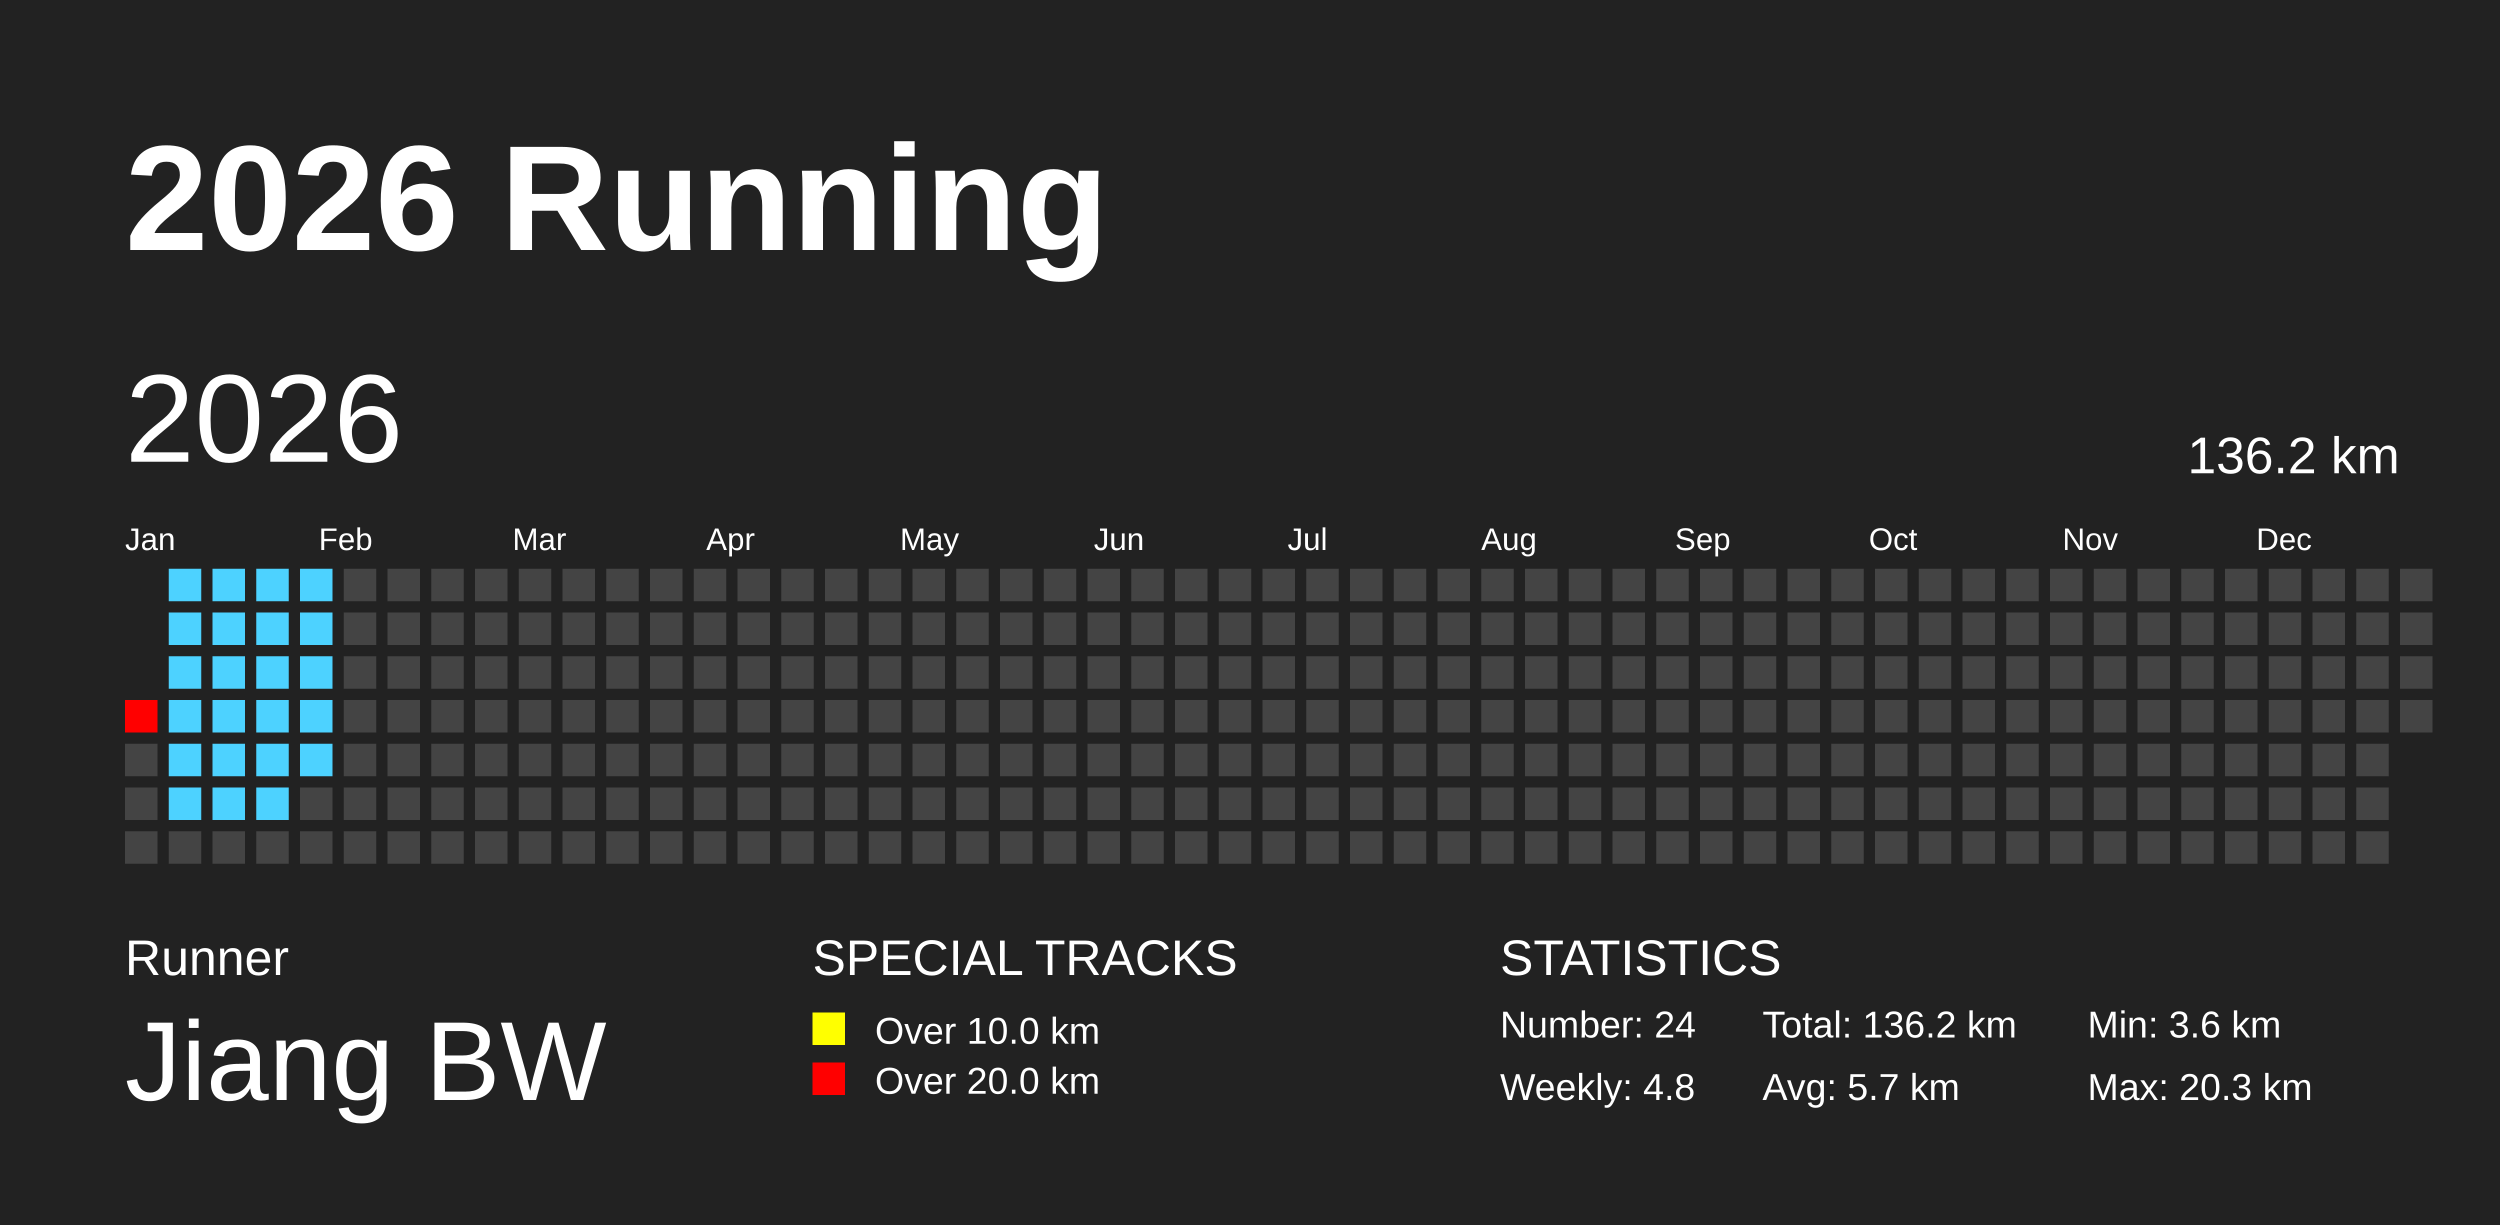
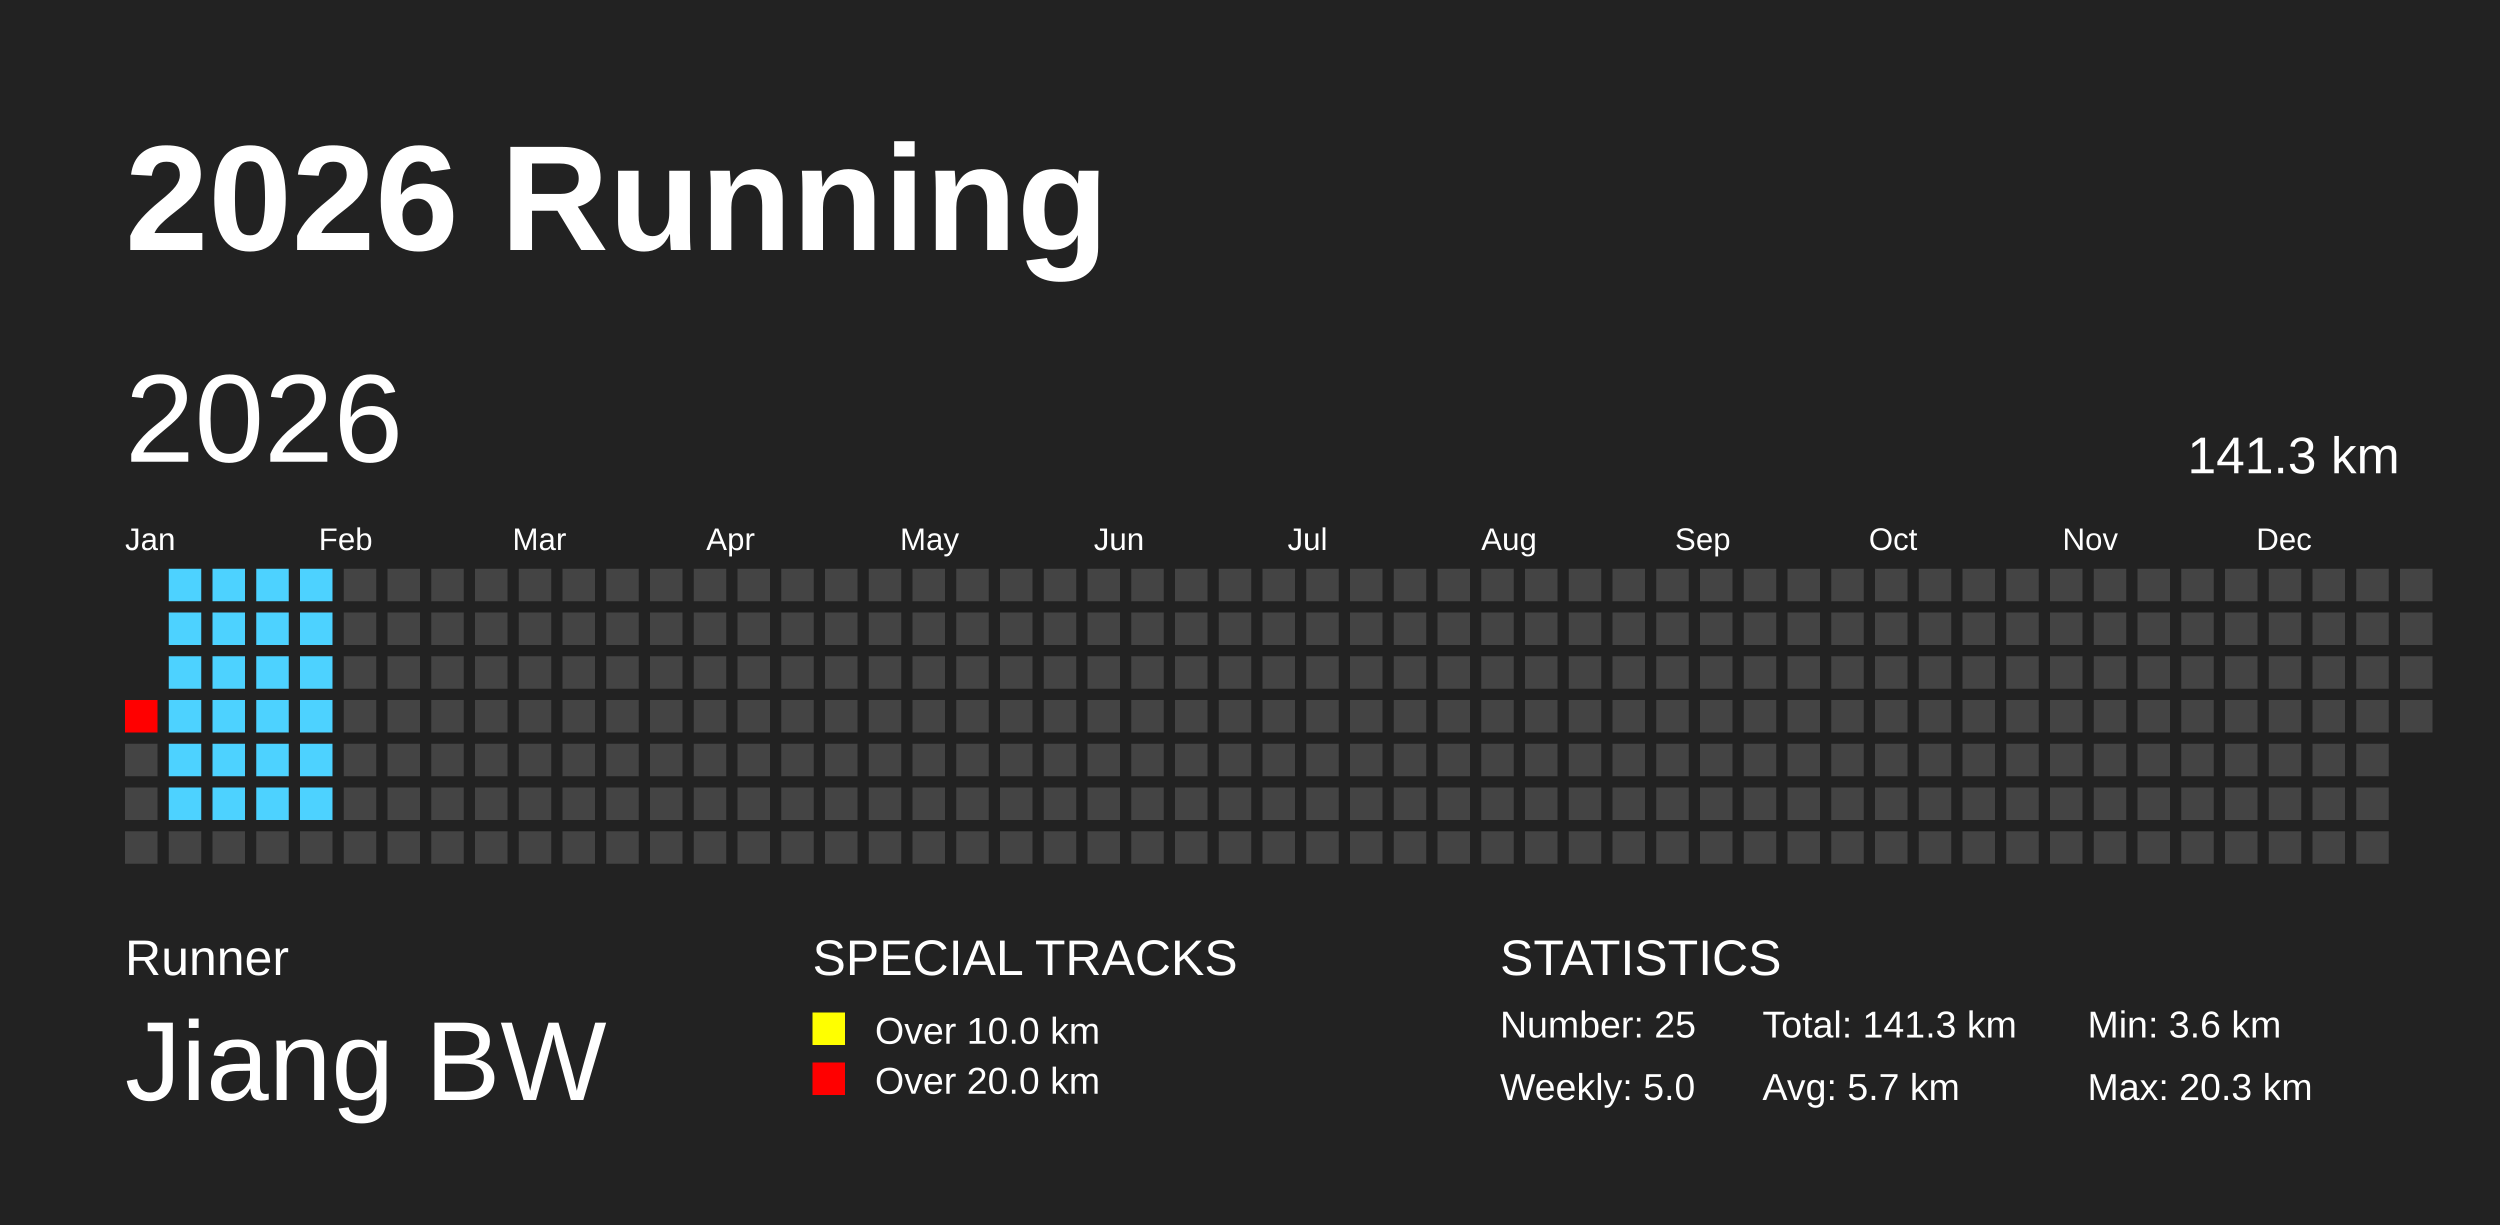
<svg xmlns="http://www.w3.org/2000/svg" baseProfile="full" height="98mm" version="1.1" viewBox="0,0,200,98" width="200mm">
  <defs />
  <rect fill="#222222" height="98" width="200" x="0" y="0" />
  <text fill="#FFFFFF" style="font-size:12px; font-family:Arial; font-weight:bold;" x="10" y="20">2026 Running</text>
  <text fill="#FFFFFF" style="font-size:4px; font-family:Arial" x="10" y="78">Runner</text>
  <text fill="#FFFFFF" style="font-size:9px; font-family:Arial" x="10" y="88">Jiang BW</text>
  <text fill="#FFFFFF" style="font-size:4px; font-family:Arial" x="65" y="78">SPECIAL TRACKS</text>
  <rect fill="yellow" height="2.6" width="2.6" x="65" y="81" />
  <text fill="#FFFFFF" style="font-size:3px; font-family:Arial" x="70" y="83.5">Over 10.0 km</text>
  <rect fill="red" height="2.6" width="2.6" x="65" y="85" />
  <text fill="#FFFFFF" style="font-size:3px; font-family:Arial" x="70" y="87.5">Over 20.0 km</text>
  <text fill="#FFFFFF" style="font-size:4px; font-family:Arial" x="120" y="78">STATISTICS</text>
-   <text fill="#FFFFFF" style="font-size:3px; font-family:Arial" x="120" y="83">Number: 24</text>
-   <text fill="#FFFFFF" style="font-size:3px; font-family:Arial" x="120" y="88">Weekly: 4.8</text>
-   <text fill="#FFFFFF" style="font-size:3px; font-family:Arial" x="141" y="83">Total: 136.2 km</text>
+   <text fill="#FFFFFF" style="font-size:3px; font-family:Arial" x="120" y="83">Number: 25</text>
+   <text fill="#FFFFFF" style="font-size:3px; font-family:Arial" x="120" y="88">Weekly: 5.0</text>
+   <text fill="#FFFFFF" style="font-size:3px; font-family:Arial" x="141" y="83">Total: 141.3 km</text>
  <text fill="#FFFFFF" style="font-size:3px; font-family:Arial" x="141" y="88">Avg: 5.7 km</text>
  <text fill="#FFFFFF" style="font-size:3px; font-family:Arial" x="167" y="83">Min: 3.6 km</text>
  <text fill="#FFFFFF" style="font-size:3px; font-family:Arial" x="167" y="88">Max: 20.3 km</text>
  <text dominant-baseline="hanging" fill="#FFFFFF" style="font-size:10.0px; font-family:Arial;" x="10" y="30">2026</text>
-   <text dominant-baseline="hanging" fill="#FFFFFF" style="font-size:4.125px; font-family:Arial;" x="175" y="35">136.2 km</text>
+   <text dominant-baseline="hanging" fill="#FFFFFF" style="font-size:4.125px; font-family:Arial;" x="175" y="35">141.3 km</text>
  <text fill="#FFFFFF" style="font-size:2.5px; font-family:Arial" x="10.0" y="44">Jan</text>
  <text fill="#FFFFFF" style="font-size:2.5px; font-family:Arial" x="25.5" y="44">Feb</text>
  <text fill="#FFFFFF" style="font-size:2.5px; font-family:Arial" x="41.0" y="44">Mar</text>
  <text fill="#FFFFFF" style="font-size:2.5px; font-family:Arial" x="56.5" y="44">Apr</text>
  <text fill="#FFFFFF" style="font-size:2.5px; font-family:Arial" x="72.0" y="44">May</text>
  <text fill="#FFFFFF" style="font-size:2.5px; font-family:Arial" x="87.5" y="44">Jun</text>
  <text fill="#FFFFFF" style="font-size:2.5px; font-family:Arial" x="103.0" y="44">Jul</text>
  <text fill="#FFFFFF" style="font-size:2.5px; font-family:Arial" x="118.5" y="44">Aug</text>
  <text fill="#FFFFFF" style="font-size:2.5px; font-family:Arial" x="134.0" y="44">Sep</text>
  <text fill="#FFFFFF" style="font-size:2.5px; font-family:Arial" x="149.5" y="44">Oct</text>
  <text fill="#FFFFFF" style="font-size:2.5px; font-family:Arial" x="165.0" y="44">Nov</text>
  <text fill="#FFFFFF" style="font-size:2.5px; font-family:Arial" x="180.5" y="44">Dec</text>
  <rect fill="red" height="2.6" width="2.6" x="10.0" y="56.0" />
  <rect fill="#444444" height="2.6" width="2.6" x="10.0" y="59.5" />
  <rect fill="#444444" height="2.6" width="2.6" x="10.0" y="63.0" />
  <rect fill="#444444" height="2.6" width="2.6" x="10.0" y="66.5" />
  <rect fill="#4dd2ff" height="2.6" width="2.6" x="13.5" y="45.5" />
  <rect fill="#4dd2ff" height="2.6" width="2.6" x="13.5" y="49.0" />
  <rect fill="#4dd2ff" height="2.6" width="2.6" x="13.5" y="52.5" />
  <rect fill="#4dd2ff" height="2.6" width="2.6" x="13.5" y="56.0" />
  <rect fill="#4dd2ff" height="2.6" width="2.6" x="13.5" y="59.5" />
  <rect fill="#4dd2ff" height="2.6" width="2.6" x="13.5" y="63.0" />
  <rect fill="#444444" height="2.6" width="2.6" x="13.5" y="66.5" />
  <rect fill="#4dd2ff" height="2.6" width="2.6" x="17.0" y="45.5" />
  <rect fill="#4dd2ff" height="2.6" width="2.6" x="17.0" y="49.0" />
  <rect fill="#4dd2ff" height="2.6" width="2.6" x="17.0" y="52.5" />
  <rect fill="#4dd2ff" height="2.6" width="2.6" x="17.0" y="56.0" />
  <rect fill="#4dd2ff" height="2.6" width="2.6" x="17.0" y="59.5" />
  <rect fill="#4dd2ff" height="2.6" width="2.6" x="17.0" y="63.0" />
  <rect fill="#444444" height="2.6" width="2.6" x="17.0" y="66.5" />
  <rect fill="#4dd2ff" height="2.6" width="2.6" x="20.5" y="45.5" />
  <rect fill="#4dd2ff" height="2.6" width="2.6" x="20.5" y="49.0" />
  <rect fill="#4dd2ff" height="2.6" width="2.6" x="20.5" y="52.5" />
  <rect fill="#4dd2ff" height="2.6" width="2.6" x="20.5" y="56.0" />
  <rect fill="#4dd2ff" height="2.6" width="2.6" x="20.5" y="59.5" />
  <rect fill="#4dd2ff" height="2.6" width="2.6" x="20.5" y="63.0" />
  <rect fill="#444444" height="2.6" width="2.6" x="20.5" y="66.5" />
  <rect fill="#4dd2ff" height="2.6" width="2.6" x="24.0" y="45.5" />
  <rect fill="#4dd2ff" height="2.6" width="2.6" x="24.0" y="49.0" />
  <rect fill="#4dd2ff" height="2.6" width="2.6" x="24.0" y="52.5" />
  <rect fill="#4dd2ff" height="2.6" width="2.6" x="24.0" y="56.0" />
  <rect fill="#4dd2ff" height="2.6" width="2.6" x="24.0" y="59.5" />
-   <rect fill="#444444" height="2.6" width="2.6" x="24.0" y="63.0" />
+   <rect fill="#4dd2ff" height="2.6" width="2.6" x="24.0" y="63.0" />
  <rect fill="#444444" height="2.6" width="2.6" x="24.0" y="66.5" />
  <rect fill="#444444" height="2.6" width="2.6" x="27.5" y="45.5" />
  <rect fill="#444444" height="2.6" width="2.6" x="27.5" y="49.0" />
  <rect fill="#444444" height="2.6" width="2.6" x="27.5" y="52.5" />
  <rect fill="#444444" height="2.6" width="2.6" x="27.5" y="56.0" />
  <rect fill="#444444" height="2.6" width="2.6" x="27.5" y="59.5" />
  <rect fill="#444444" height="2.6" width="2.6" x="27.5" y="63.0" />
  <rect fill="#444444" height="2.6" width="2.6" x="27.5" y="66.5" />
  <rect fill="#444444" height="2.6" width="2.6" x="31.0" y="45.5" />
  <rect fill="#444444" height="2.6" width="2.6" x="31.0" y="49.0" />
  <rect fill="#444444" height="2.6" width="2.6" x="31.0" y="52.5" />
  <rect fill="#444444" height="2.6" width="2.6" x="31.0" y="56.0" />
  <rect fill="#444444" height="2.6" width="2.6" x="31.0" y="59.5" />
  <rect fill="#444444" height="2.6" width="2.6" x="31.0" y="63.0" />
  <rect fill="#444444" height="2.6" width="2.6" x="31.0" y="66.5" />
  <rect fill="#444444" height="2.6" width="2.6" x="34.5" y="45.5" />
  <rect fill="#444444" height="2.6" width="2.6" x="34.5" y="49.0" />
  <rect fill="#444444" height="2.6" width="2.6" x="34.5" y="52.5" />
  <rect fill="#444444" height="2.6" width="2.6" x="34.5" y="56.0" />
  <rect fill="#444444" height="2.6" width="2.6" x="34.5" y="59.5" />
  <rect fill="#444444" height="2.6" width="2.6" x="34.5" y="63.0" />
  <rect fill="#444444" height="2.6" width="2.6" x="34.5" y="66.5" />
  <rect fill="#444444" height="2.6" width="2.6" x="38.0" y="45.5" />
  <rect fill="#444444" height="2.6" width="2.6" x="38.0" y="49.0" />
  <rect fill="#444444" height="2.6" width="2.6" x="38.0" y="52.5" />
  <rect fill="#444444" height="2.6" width="2.6" x="38.0" y="56.0" />
  <rect fill="#444444" height="2.6" width="2.6" x="38.0" y="59.5" />
  <rect fill="#444444" height="2.6" width="2.6" x="38.0" y="63.0" />
  <rect fill="#444444" height="2.6" width="2.6" x="38.0" y="66.5" />
  <rect fill="#444444" height="2.6" width="2.6" x="41.5" y="45.5" />
  <rect fill="#444444" height="2.6" width="2.6" x="41.5" y="49.0" />
  <rect fill="#444444" height="2.6" width="2.6" x="41.5" y="52.5" />
  <rect fill="#444444" height="2.6" width="2.6" x="41.5" y="56.0" />
  <rect fill="#444444" height="2.6" width="2.6" x="41.5" y="59.5" />
  <rect fill="#444444" height="2.6" width="2.6" x="41.5" y="63.0" />
  <rect fill="#444444" height="2.6" width="2.6" x="41.5" y="66.5" />
  <rect fill="#444444" height="2.6" width="2.6" x="45.0" y="45.5" />
  <rect fill="#444444" height="2.6" width="2.6" x="45.0" y="49.0" />
  <rect fill="#444444" height="2.6" width="2.6" x="45.0" y="52.5" />
  <rect fill="#444444" height="2.6" width="2.6" x="45.0" y="56.0" />
  <rect fill="#444444" height="2.6" width="2.6" x="45.0" y="59.5" />
  <rect fill="#444444" height="2.6" width="2.6" x="45.0" y="63.0" />
  <rect fill="#444444" height="2.6" width="2.6" x="45.0" y="66.5" />
  <rect fill="#444444" height="2.6" width="2.6" x="48.5" y="45.5" />
  <rect fill="#444444" height="2.6" width="2.6" x="48.5" y="49.0" />
  <rect fill="#444444" height="2.6" width="2.6" x="48.5" y="52.5" />
  <rect fill="#444444" height="2.6" width="2.6" x="48.5" y="56.0" />
  <rect fill="#444444" height="2.6" width="2.6" x="48.5" y="59.5" />
  <rect fill="#444444" height="2.6" width="2.6" x="48.5" y="63.0" />
  <rect fill="#444444" height="2.6" width="2.6" x="48.5" y="66.5" />
  <rect fill="#444444" height="2.6" width="2.6" x="52.0" y="45.5" />
  <rect fill="#444444" height="2.6" width="2.6" x="52.0" y="49.0" />
  <rect fill="#444444" height="2.6" width="2.6" x="52.0" y="52.5" />
  <rect fill="#444444" height="2.6" width="2.6" x="52.0" y="56.0" />
  <rect fill="#444444" height="2.6" width="2.6" x="52.0" y="59.5" />
  <rect fill="#444444" height="2.6" width="2.6" x="52.0" y="63.0" />
  <rect fill="#444444" height="2.6" width="2.6" x="52.0" y="66.5" />
  <rect fill="#444444" height="2.6" width="2.6" x="55.5" y="45.5" />
  <rect fill="#444444" height="2.6" width="2.6" x="55.5" y="49.0" />
  <rect fill="#444444" height="2.6" width="2.6" x="55.5" y="52.5" />
  <rect fill="#444444" height="2.6" width="2.6" x="55.5" y="56.0" />
  <rect fill="#444444" height="2.6" width="2.6" x="55.5" y="59.5" />
  <rect fill="#444444" height="2.6" width="2.6" x="55.5" y="63.0" />
  <rect fill="#444444" height="2.6" width="2.6" x="55.5" y="66.5" />
  <rect fill="#444444" height="2.6" width="2.6" x="59.0" y="45.5" />
  <rect fill="#444444" height="2.6" width="2.6" x="59.0" y="49.0" />
  <rect fill="#444444" height="2.6" width="2.6" x="59.0" y="52.5" />
  <rect fill="#444444" height="2.6" width="2.6" x="59.0" y="56.0" />
  <rect fill="#444444" height="2.6" width="2.6" x="59.0" y="59.5" />
  <rect fill="#444444" height="2.6" width="2.6" x="59.0" y="63.0" />
  <rect fill="#444444" height="2.6" width="2.6" x="59.0" y="66.5" />
  <rect fill="#444444" height="2.6" width="2.6" x="62.5" y="45.5" />
  <rect fill="#444444" height="2.6" width="2.6" x="62.5" y="49.0" />
  <rect fill="#444444" height="2.6" width="2.6" x="62.5" y="52.5" />
  <rect fill="#444444" height="2.6" width="2.6" x="62.5" y="56.0" />
  <rect fill="#444444" height="2.6" width="2.6" x="62.5" y="59.5" />
  <rect fill="#444444" height="2.6" width="2.6" x="62.5" y="63.0" />
  <rect fill="#444444" height="2.6" width="2.6" x="62.5" y="66.5" />
  <rect fill="#444444" height="2.6" width="2.6" x="66.0" y="45.5" />
  <rect fill="#444444" height="2.6" width="2.6" x="66.0" y="49.0" />
  <rect fill="#444444" height="2.6" width="2.6" x="66.0" y="52.5" />
  <rect fill="#444444" height="2.6" width="2.6" x="66.0" y="56.0" />
  <rect fill="#444444" height="2.6" width="2.6" x="66.0" y="59.5" />
  <rect fill="#444444" height="2.6" width="2.6" x="66.0" y="63.0" />
  <rect fill="#444444" height="2.6" width="2.6" x="66.0" y="66.5" />
  <rect fill="#444444" height="2.6" width="2.6" x="69.5" y="45.5" />
  <rect fill="#444444" height="2.6" width="2.6" x="69.5" y="49.0" />
  <rect fill="#444444" height="2.6" width="2.6" x="69.5" y="52.5" />
  <rect fill="#444444" height="2.6" width="2.6" x="69.5" y="56.0" />
  <rect fill="#444444" height="2.6" width="2.6" x="69.5" y="59.5" />
  <rect fill="#444444" height="2.6" width="2.6" x="69.5" y="63.0" />
  <rect fill="#444444" height="2.6" width="2.6" x="69.5" y="66.5" />
  <rect fill="#444444" height="2.6" width="2.6" x="73.0" y="45.5" />
  <rect fill="#444444" height="2.6" width="2.6" x="73.0" y="49.0" />
  <rect fill="#444444" height="2.6" width="2.6" x="73.0" y="52.5" />
  <rect fill="#444444" height="2.6" width="2.6" x="73.0" y="56.0" />
  <rect fill="#444444" height="2.6" width="2.6" x="73.0" y="59.5" />
  <rect fill="#444444" height="2.6" width="2.6" x="73.0" y="63.0" />
  <rect fill="#444444" height="2.6" width="2.6" x="73.0" y="66.5" />
  <rect fill="#444444" height="2.6" width="2.6" x="76.5" y="45.5" />
  <rect fill="#444444" height="2.6" width="2.6" x="76.5" y="49.0" />
  <rect fill="#444444" height="2.6" width="2.6" x="76.5" y="52.5" />
  <rect fill="#444444" height="2.6" width="2.6" x="76.5" y="56.0" />
  <rect fill="#444444" height="2.6" width="2.6" x="76.5" y="59.5" />
  <rect fill="#444444" height="2.6" width="2.6" x="76.5" y="63.0" />
  <rect fill="#444444" height="2.6" width="2.6" x="76.5" y="66.5" />
  <rect fill="#444444" height="2.6" width="2.6" x="80.0" y="45.5" />
  <rect fill="#444444" height="2.6" width="2.6" x="80.0" y="49.0" />
  <rect fill="#444444" height="2.6" width="2.6" x="80.0" y="52.5" />
  <rect fill="#444444" height="2.6" width="2.6" x="80.0" y="56.0" />
  <rect fill="#444444" height="2.6" width="2.6" x="80.0" y="59.5" />
  <rect fill="#444444" height="2.6" width="2.6" x="80.0" y="63.0" />
  <rect fill="#444444" height="2.6" width="2.6" x="80.0" y="66.5" />
  <rect fill="#444444" height="2.6" width="2.6" x="83.5" y="45.5" />
  <rect fill="#444444" height="2.6" width="2.6" x="83.5" y="49.0" />
  <rect fill="#444444" height="2.6" width="2.6" x="83.5" y="52.5" />
  <rect fill="#444444" height="2.6" width="2.6" x="83.5" y="56.0" />
  <rect fill="#444444" height="2.6" width="2.6" x="83.5" y="59.5" />
  <rect fill="#444444" height="2.6" width="2.6" x="83.5" y="63.0" />
  <rect fill="#444444" height="2.6" width="2.6" x="83.5" y="66.5" />
  <rect fill="#444444" height="2.6" width="2.6" x="87.0" y="45.5" />
  <rect fill="#444444" height="2.6" width="2.6" x="87.0" y="49.0" />
  <rect fill="#444444" height="2.6" width="2.6" x="87.0" y="52.5" />
  <rect fill="#444444" height="2.6" width="2.6" x="87.0" y="56.0" />
  <rect fill="#444444" height="2.6" width="2.6" x="87.0" y="59.5" />
  <rect fill="#444444" height="2.6" width="2.6" x="87.0" y="63.0" />
  <rect fill="#444444" height="2.6" width="2.6" x="87.0" y="66.5" />
  <rect fill="#444444" height="2.6" width="2.6" x="90.5" y="45.5" />
  <rect fill="#444444" height="2.6" width="2.6" x="90.5" y="49.0" />
  <rect fill="#444444" height="2.6" width="2.6" x="90.5" y="52.5" />
  <rect fill="#444444" height="2.6" width="2.6" x="90.5" y="56.0" />
  <rect fill="#444444" height="2.6" width="2.6" x="90.5" y="59.5" />
  <rect fill="#444444" height="2.6" width="2.6" x="90.5" y="63.0" />
  <rect fill="#444444" height="2.6" width="2.6" x="90.5" y="66.5" />
  <rect fill="#444444" height="2.6" width="2.6" x="94.0" y="45.5" />
  <rect fill="#444444" height="2.6" width="2.6" x="94.0" y="49.0" />
  <rect fill="#444444" height="2.6" width="2.6" x="94.0" y="52.5" />
  <rect fill="#444444" height="2.6" width="2.6" x="94.0" y="56.0" />
  <rect fill="#444444" height="2.6" width="2.6" x="94.0" y="59.5" />
  <rect fill="#444444" height="2.6" width="2.6" x="94.0" y="63.0" />
  <rect fill="#444444" height="2.6" width="2.6" x="94.0" y="66.5" />
  <rect fill="#444444" height="2.6" width="2.6" x="97.5" y="45.5" />
  <rect fill="#444444" height="2.6" width="2.6" x="97.5" y="49.0" />
  <rect fill="#444444" height="2.6" width="2.6" x="97.5" y="52.5" />
  <rect fill="#444444" height="2.6" width="2.6" x="97.5" y="56.0" />
  <rect fill="#444444" height="2.6" width="2.6" x="97.5" y="59.5" />
  <rect fill="#444444" height="2.6" width="2.6" x="97.5" y="63.0" />
  <rect fill="#444444" height="2.6" width="2.6" x="97.5" y="66.5" />
  <rect fill="#444444" height="2.6" width="2.6" x="101.0" y="45.5" />
  <rect fill="#444444" height="2.6" width="2.6" x="101.0" y="49.0" />
  <rect fill="#444444" height="2.6" width="2.6" x="101.0" y="52.5" />
  <rect fill="#444444" height="2.6" width="2.6" x="101.0" y="56.0" />
  <rect fill="#444444" height="2.6" width="2.6" x="101.0" y="59.5" />
  <rect fill="#444444" height="2.6" width="2.6" x="101.0" y="63.0" />
  <rect fill="#444444" height="2.6" width="2.6" x="101.0" y="66.5" />
  <rect fill="#444444" height="2.6" width="2.6" x="104.5" y="45.5" />
  <rect fill="#444444" height="2.6" width="2.6" x="104.5" y="49.0" />
  <rect fill="#444444" height="2.6" width="2.6" x="104.5" y="52.5" />
  <rect fill="#444444" height="2.6" width="2.6" x="104.5" y="56.0" />
  <rect fill="#444444" height="2.6" width="2.6" x="104.5" y="59.5" />
  <rect fill="#444444" height="2.6" width="2.6" x="104.5" y="63.0" />
  <rect fill="#444444" height="2.6" width="2.6" x="104.5" y="66.5" />
  <rect fill="#444444" height="2.6" width="2.6" x="108.0" y="45.5" />
  <rect fill="#444444" height="2.6" width="2.6" x="108.0" y="49.0" />
  <rect fill="#444444" height="2.6" width="2.6" x="108.0" y="52.5" />
  <rect fill="#444444" height="2.6" width="2.6" x="108.0" y="56.0" />
  <rect fill="#444444" height="2.6" width="2.6" x="108.0" y="59.5" />
  <rect fill="#444444" height="2.6" width="2.6" x="108.0" y="63.0" />
  <rect fill="#444444" height="2.6" width="2.6" x="108.0" y="66.5" />
  <rect fill="#444444" height="2.6" width="2.6" x="111.5" y="45.5" />
  <rect fill="#444444" height="2.6" width="2.6" x="111.5" y="49.0" />
  <rect fill="#444444" height="2.6" width="2.6" x="111.5" y="52.5" />
  <rect fill="#444444" height="2.6" width="2.6" x="111.5" y="56.0" />
  <rect fill="#444444" height="2.6" width="2.6" x="111.5" y="59.5" />
  <rect fill="#444444" height="2.6" width="2.6" x="111.5" y="63.0" />
  <rect fill="#444444" height="2.6" width="2.6" x="111.5" y="66.5" />
  <rect fill="#444444" height="2.6" width="2.6" x="115.0" y="45.5" />
  <rect fill="#444444" height="2.6" width="2.6" x="115.0" y="49.0" />
  <rect fill="#444444" height="2.6" width="2.6" x="115.0" y="52.5" />
  <rect fill="#444444" height="2.6" width="2.6" x="115.0" y="56.0" />
  <rect fill="#444444" height="2.6" width="2.6" x="115.0" y="59.5" />
  <rect fill="#444444" height="2.6" width="2.6" x="115.0" y="63.0" />
  <rect fill="#444444" height="2.6" width="2.6" x="115.0" y="66.5" />
  <rect fill="#444444" height="2.6" width="2.6" x="118.5" y="45.5" />
  <rect fill="#444444" height="2.6" width="2.6" x="118.5" y="49.0" />
  <rect fill="#444444" height="2.6" width="2.6" x="118.5" y="52.5" />
  <rect fill="#444444" height="2.6" width="2.6" x="118.5" y="56.0" />
  <rect fill="#444444" height="2.6" width="2.6" x="118.5" y="59.5" />
  <rect fill="#444444" height="2.6" width="2.6" x="118.5" y="63.0" />
  <rect fill="#444444" height="2.6" width="2.6" x="118.5" y="66.5" />
  <rect fill="#444444" height="2.6" width="2.6" x="122.0" y="45.5" />
  <rect fill="#444444" height="2.6" width="2.6" x="122.0" y="49.0" />
  <rect fill="#444444" height="2.6" width="2.6" x="122.0" y="52.5" />
  <rect fill="#444444" height="2.6" width="2.6" x="122.0" y="56.0" />
  <rect fill="#444444" height="2.6" width="2.6" x="122.0" y="59.5" />
  <rect fill="#444444" height="2.6" width="2.6" x="122.0" y="63.0" />
  <rect fill="#444444" height="2.6" width="2.6" x="122.0" y="66.5" />
  <rect fill="#444444" height="2.6" width="2.6" x="125.5" y="45.5" />
  <rect fill="#444444" height="2.6" width="2.6" x="125.5" y="49.0" />
  <rect fill="#444444" height="2.6" width="2.6" x="125.5" y="52.5" />
  <rect fill="#444444" height="2.6" width="2.6" x="125.5" y="56.0" />
  <rect fill="#444444" height="2.6" width="2.6" x="125.5" y="59.5" />
  <rect fill="#444444" height="2.6" width="2.6" x="125.5" y="63.0" />
  <rect fill="#444444" height="2.6" width="2.6" x="125.5" y="66.5" />
  <rect fill="#444444" height="2.6" width="2.6" x="129.0" y="45.5" />
  <rect fill="#444444" height="2.6" width="2.6" x="129.0" y="49.0" />
  <rect fill="#444444" height="2.6" width="2.6" x="129.0" y="52.5" />
  <rect fill="#444444" height="2.6" width="2.6" x="129.0" y="56.0" />
  <rect fill="#444444" height="2.6" width="2.6" x="129.0" y="59.5" />
  <rect fill="#444444" height="2.6" width="2.6" x="129.0" y="63.0" />
  <rect fill="#444444" height="2.6" width="2.6" x="129.0" y="66.5" />
  <rect fill="#444444" height="2.6" width="2.6" x="132.5" y="45.5" />
  <rect fill="#444444" height="2.6" width="2.6" x="132.5" y="49.0" />
  <rect fill="#444444" height="2.6" width="2.6" x="132.5" y="52.5" />
  <rect fill="#444444" height="2.6" width="2.6" x="132.5" y="56.0" />
  <rect fill="#444444" height="2.6" width="2.6" x="132.5" y="59.5" />
  <rect fill="#444444" height="2.6" width="2.6" x="132.5" y="63.0" />
  <rect fill="#444444" height="2.6" width="2.6" x="132.5" y="66.5" />
  <rect fill="#444444" height="2.6" width="2.6" x="136.0" y="45.5" />
  <rect fill="#444444" height="2.6" width="2.6" x="136.0" y="49.0" />
  <rect fill="#444444" height="2.6" width="2.6" x="136.0" y="52.5" />
  <rect fill="#444444" height="2.6" width="2.6" x="136.0" y="56.0" />
  <rect fill="#444444" height="2.6" width="2.6" x="136.0" y="59.5" />
  <rect fill="#444444" height="2.6" width="2.6" x="136.0" y="63.0" />
  <rect fill="#444444" height="2.6" width="2.6" x="136.0" y="66.5" />
  <rect fill="#444444" height="2.6" width="2.6" x="139.5" y="45.5" />
  <rect fill="#444444" height="2.6" width="2.6" x="139.5" y="49.0" />
  <rect fill="#444444" height="2.6" width="2.6" x="139.5" y="52.5" />
  <rect fill="#444444" height="2.6" width="2.6" x="139.5" y="56.0" />
  <rect fill="#444444" height="2.6" width="2.6" x="139.5" y="59.5" />
  <rect fill="#444444" height="2.6" width="2.6" x="139.5" y="63.0" />
  <rect fill="#444444" height="2.6" width="2.6" x="139.5" y="66.5" />
  <rect fill="#444444" height="2.6" width="2.6" x="143.0" y="45.5" />
  <rect fill="#444444" height="2.6" width="2.6" x="143.0" y="49.0" />
  <rect fill="#444444" height="2.6" width="2.6" x="143.0" y="52.5" />
  <rect fill="#444444" height="2.6" width="2.6" x="143.0" y="56.0" />
  <rect fill="#444444" height="2.6" width="2.6" x="143.0" y="59.5" />
  <rect fill="#444444" height="2.6" width="2.6" x="143.0" y="63.0" />
  <rect fill="#444444" height="2.6" width="2.6" x="143.0" y="66.5" />
  <rect fill="#444444" height="2.6" width="2.6" x="146.5" y="45.5" />
  <rect fill="#444444" height="2.6" width="2.6" x="146.5" y="49.0" />
  <rect fill="#444444" height="2.6" width="2.6" x="146.5" y="52.5" />
  <rect fill="#444444" height="2.6" width="2.6" x="146.5" y="56.0" />
  <rect fill="#444444" height="2.6" width="2.6" x="146.5" y="59.5" />
  <rect fill="#444444" height="2.6" width="2.6" x="146.5" y="63.0" />
  <rect fill="#444444" height="2.6" width="2.6" x="146.5" y="66.5" />
  <rect fill="#444444" height="2.6" width="2.6" x="150.0" y="45.5" />
  <rect fill="#444444" height="2.6" width="2.6" x="150.0" y="49.0" />
  <rect fill="#444444" height="2.6" width="2.6" x="150.0" y="52.5" />
  <rect fill="#444444" height="2.6" width="2.6" x="150.0" y="56.0" />
  <rect fill="#444444" height="2.6" width="2.6" x="150.0" y="59.5" />
  <rect fill="#444444" height="2.6" width="2.6" x="150.0" y="63.0" />
  <rect fill="#444444" height="2.6" width="2.6" x="150.0" y="66.5" />
  <rect fill="#444444" height="2.6" width="2.6" x="153.5" y="45.5" />
  <rect fill="#444444" height="2.6" width="2.6" x="153.5" y="49.0" />
  <rect fill="#444444" height="2.6" width="2.6" x="153.5" y="52.5" />
  <rect fill="#444444" height="2.6" width="2.6" x="153.5" y="56.0" />
  <rect fill="#444444" height="2.6" width="2.6" x="153.5" y="59.5" />
  <rect fill="#444444" height="2.6" width="2.6" x="153.5" y="63.0" />
  <rect fill="#444444" height="2.6" width="2.6" x="153.5" y="66.5" />
  <rect fill="#444444" height="2.6" width="2.6" x="157.0" y="45.5" />
  <rect fill="#444444" height="2.6" width="2.6" x="157.0" y="49.0" />
  <rect fill="#444444" height="2.6" width="2.6" x="157.0" y="52.5" />
  <rect fill="#444444" height="2.6" width="2.6" x="157.0" y="56.0" />
  <rect fill="#444444" height="2.6" width="2.6" x="157.0" y="59.5" />
  <rect fill="#444444" height="2.6" width="2.6" x="157.0" y="63.0" />
  <rect fill="#444444" height="2.6" width="2.6" x="157.0" y="66.5" />
  <rect fill="#444444" height="2.6" width="2.6" x="160.5" y="45.5" />
  <rect fill="#444444" height="2.6" width="2.6" x="160.5" y="49.0" />
  <rect fill="#444444" height="2.6" width="2.6" x="160.5" y="52.5" />
  <rect fill="#444444" height="2.6" width="2.6" x="160.5" y="56.0" />
  <rect fill="#444444" height="2.6" width="2.6" x="160.5" y="59.5" />
  <rect fill="#444444" height="2.6" width="2.6" x="160.5" y="63.0" />
  <rect fill="#444444" height="2.6" width="2.6" x="160.5" y="66.5" />
  <rect fill="#444444" height="2.6" width="2.6" x="164.0" y="45.5" />
  <rect fill="#444444" height="2.6" width="2.6" x="164.0" y="49.0" />
  <rect fill="#444444" height="2.6" width="2.6" x="164.0" y="52.5" />
  <rect fill="#444444" height="2.6" width="2.6" x="164.0" y="56.0" />
  <rect fill="#444444" height="2.6" width="2.6" x="164.0" y="59.5" />
  <rect fill="#444444" height="2.6" width="2.6" x="164.0" y="63.0" />
  <rect fill="#444444" height="2.6" width="2.6" x="164.0" y="66.5" />
  <rect fill="#444444" height="2.6" width="2.6" x="167.5" y="45.5" />
  <rect fill="#444444" height="2.6" width="2.6" x="167.5" y="49.0" />
  <rect fill="#444444" height="2.6" width="2.6" x="167.5" y="52.5" />
  <rect fill="#444444" height="2.6" width="2.6" x="167.5" y="56.0" />
  <rect fill="#444444" height="2.6" width="2.6" x="167.5" y="59.5" />
  <rect fill="#444444" height="2.6" width="2.6" x="167.5" y="63.0" />
  <rect fill="#444444" height="2.6" width="2.6" x="167.5" y="66.5" />
  <rect fill="#444444" height="2.6" width="2.6" x="171.0" y="45.5" />
  <rect fill="#444444" height="2.6" width="2.6" x="171.0" y="49.0" />
  <rect fill="#444444" height="2.6" width="2.6" x="171.0" y="52.5" />
  <rect fill="#444444" height="2.6" width="2.6" x="171.0" y="56.0" />
  <rect fill="#444444" height="2.6" width="2.6" x="171.0" y="59.5" />
  <rect fill="#444444" height="2.6" width="2.6" x="171.0" y="63.0" />
  <rect fill="#444444" height="2.6" width="2.6" x="171.0" y="66.5" />
  <rect fill="#444444" height="2.6" width="2.6" x="174.5" y="45.5" />
  <rect fill="#444444" height="2.6" width="2.6" x="174.5" y="49.0" />
  <rect fill="#444444" height="2.6" width="2.6" x="174.5" y="52.5" />
  <rect fill="#444444" height="2.6" width="2.6" x="174.5" y="56.0" />
  <rect fill="#444444" height="2.6" width="2.6" x="174.5" y="59.5" />
  <rect fill="#444444" height="2.6" width="2.6" x="174.5" y="63.0" />
  <rect fill="#444444" height="2.6" width="2.6" x="174.5" y="66.5" />
  <rect fill="#444444" height="2.6" width="2.6" x="178.0" y="45.5" />
  <rect fill="#444444" height="2.6" width="2.6" x="178.0" y="49.0" />
  <rect fill="#444444" height="2.6" width="2.6" x="178.0" y="52.5" />
  <rect fill="#444444" height="2.6" width="2.6" x="178.0" y="56.0" />
  <rect fill="#444444" height="2.6" width="2.6" x="178.0" y="59.5" />
  <rect fill="#444444" height="2.6" width="2.6" x="178.0" y="63.0" />
  <rect fill="#444444" height="2.6" width="2.6" x="178.0" y="66.5" />
  <rect fill="#444444" height="2.6" width="2.6" x="181.5" y="45.5" />
  <rect fill="#444444" height="2.6" width="2.6" x="181.5" y="49.0" />
  <rect fill="#444444" height="2.6" width="2.6" x="181.5" y="52.5" />
  <rect fill="#444444" height="2.6" width="2.6" x="181.5" y="56.0" />
  <rect fill="#444444" height="2.6" width="2.6" x="181.5" y="59.5" />
  <rect fill="#444444" height="2.6" width="2.6" x="181.5" y="63.0" />
  <rect fill="#444444" height="2.6" width="2.6" x="181.5" y="66.5" />
  <rect fill="#444444" height="2.6" width="2.6" x="185.0" y="45.5" />
  <rect fill="#444444" height="2.6" width="2.6" x="185.0" y="49.0" />
  <rect fill="#444444" height="2.6" width="2.6" x="185.0" y="52.5" />
  <rect fill="#444444" height="2.6" width="2.6" x="185.0" y="56.0" />
  <rect fill="#444444" height="2.6" width="2.6" x="185.0" y="59.5" />
  <rect fill="#444444" height="2.6" width="2.6" x="185.0" y="63.0" />
  <rect fill="#444444" height="2.6" width="2.6" x="185.0" y="66.5" />
  <rect fill="#444444" height="2.6" width="2.6" x="188.5" y="45.5" />
  <rect fill="#444444" height="2.6" width="2.6" x="188.5" y="49.0" />
  <rect fill="#444444" height="2.6" width="2.6" x="188.5" y="52.5" />
  <rect fill="#444444" height="2.6" width="2.6" x="188.5" y="56.0" />
  <rect fill="#444444" height="2.6" width="2.6" x="188.5" y="59.5" />
  <rect fill="#444444" height="2.6" width="2.6" x="188.5" y="63.0" />
  <rect fill="#444444" height="2.6" width="2.6" x="188.5" y="66.5" />
  <rect fill="#444444" height="2.6" width="2.6" x="192.0" y="45.5" />
  <rect fill="#444444" height="2.6" width="2.6" x="192.0" y="49.0" />
  <rect fill="#444444" height="2.6" width="2.6" x="192.0" y="52.5" />
  <rect fill="#444444" height="2.6" width="2.6" x="192.0" y="56.0" />
</svg>
